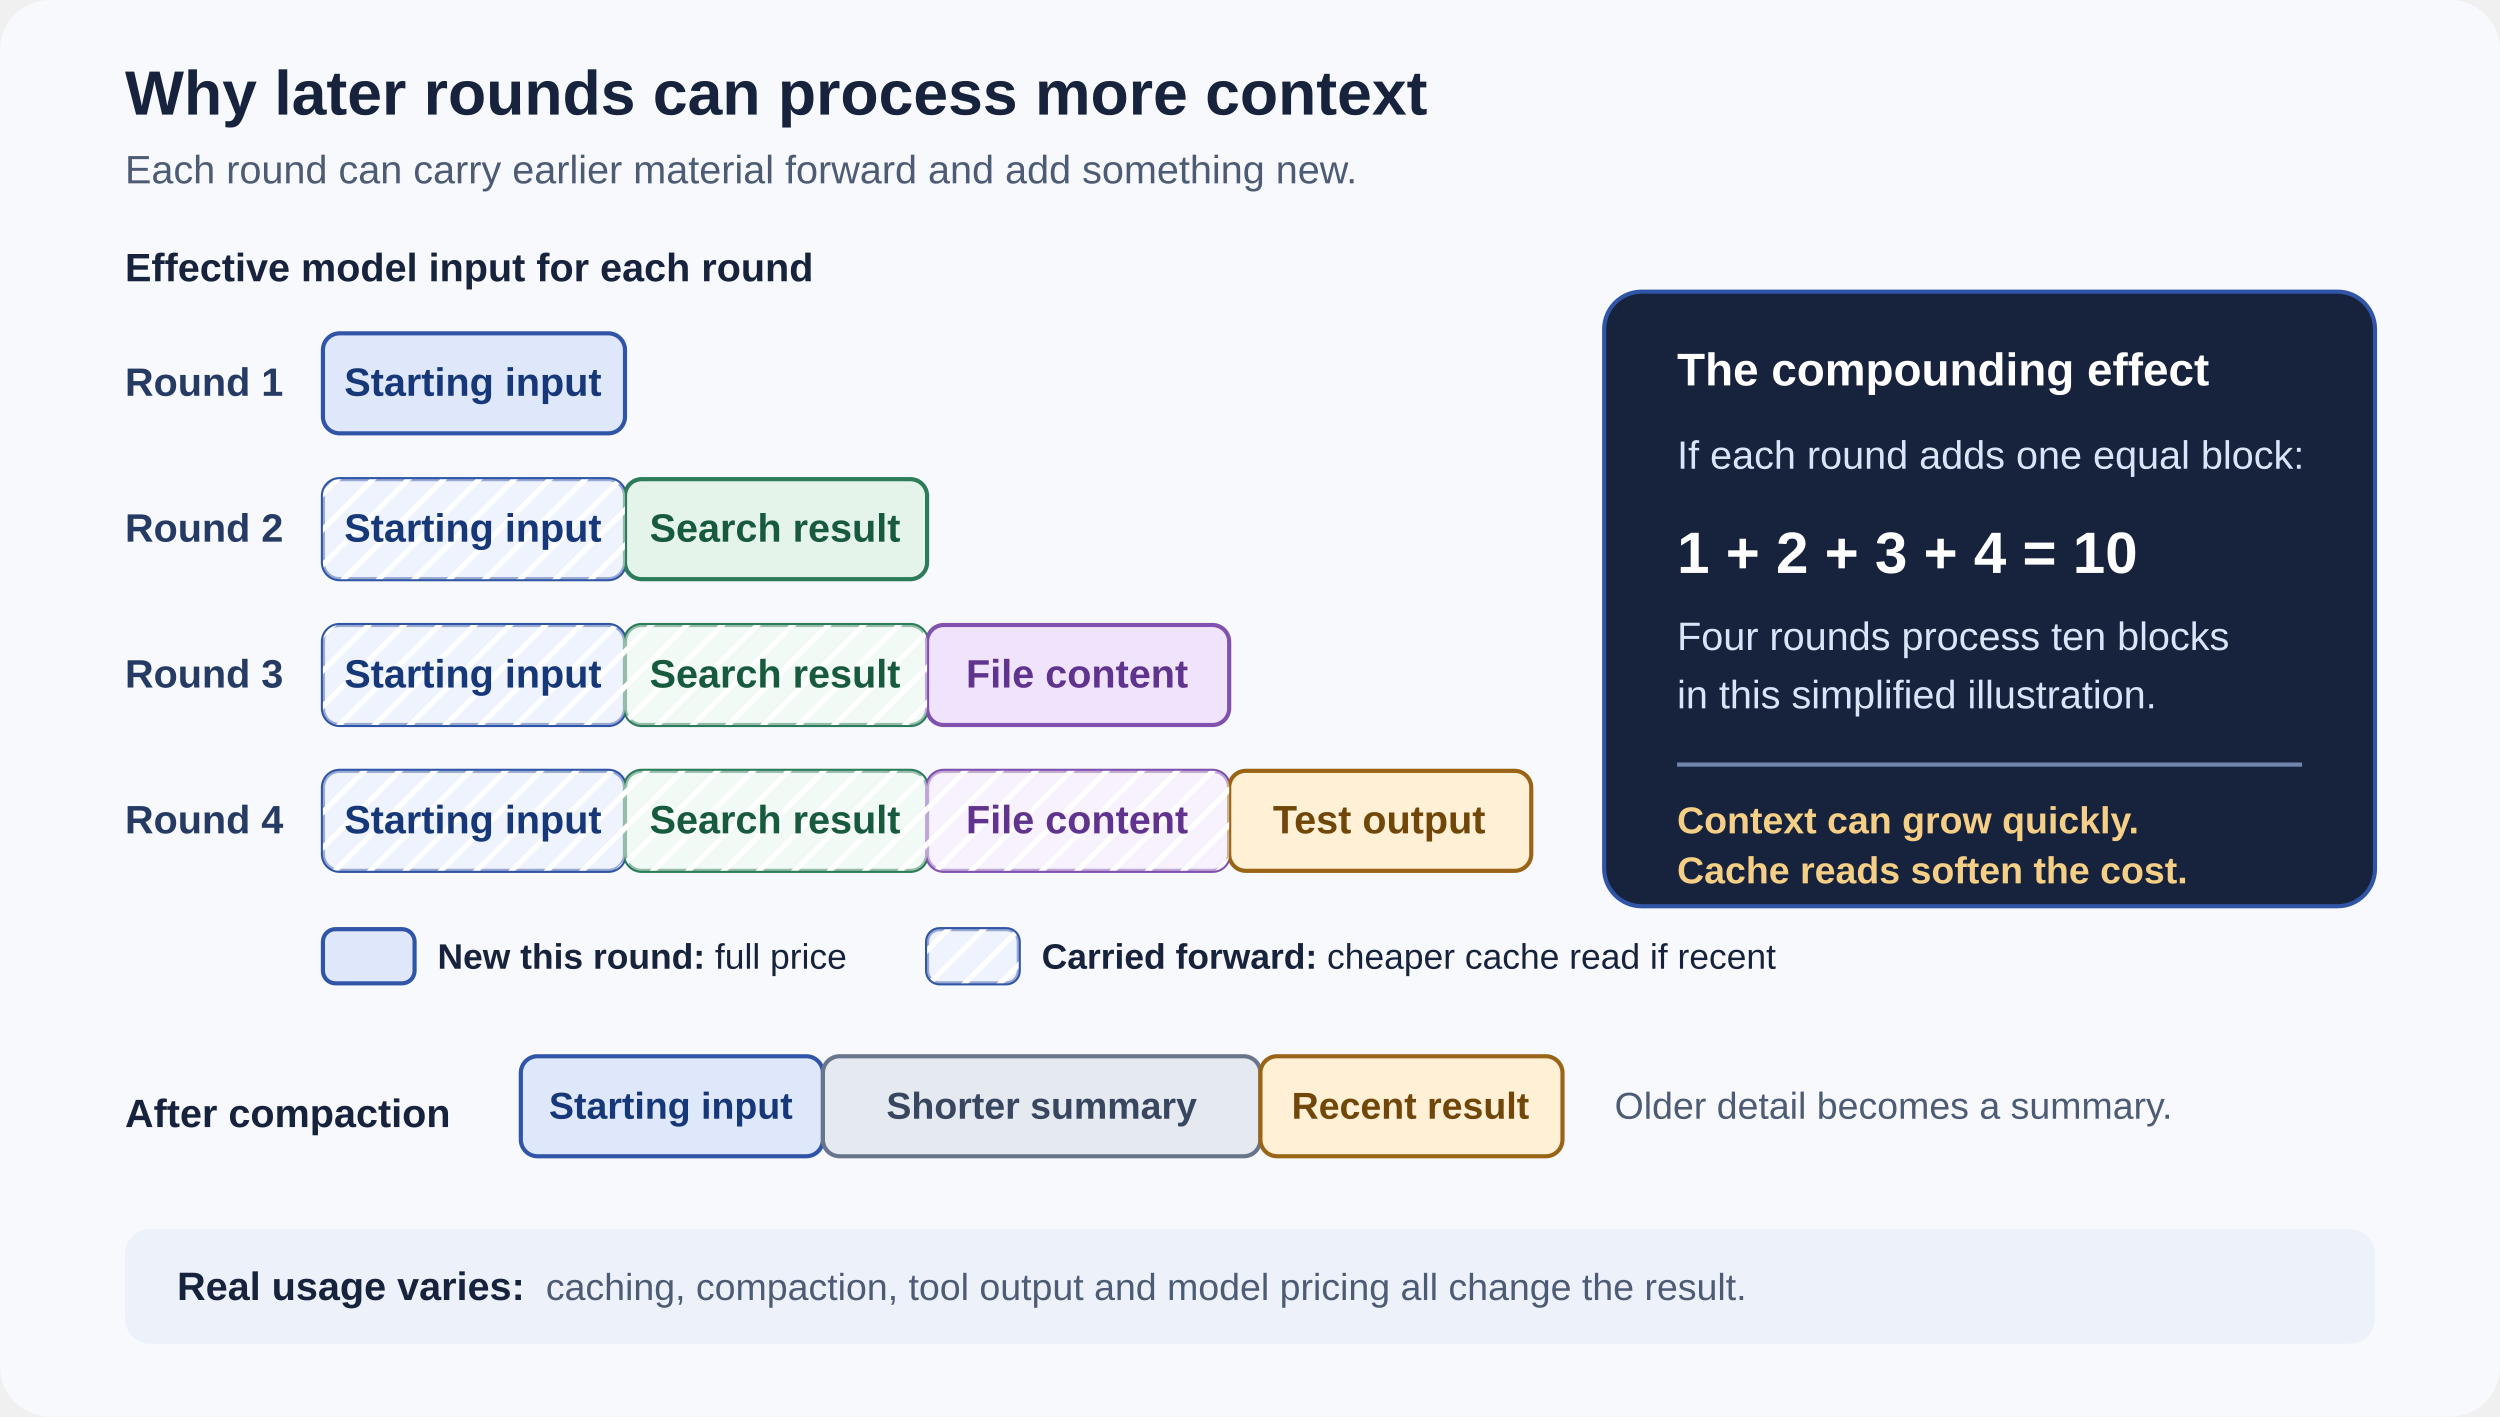
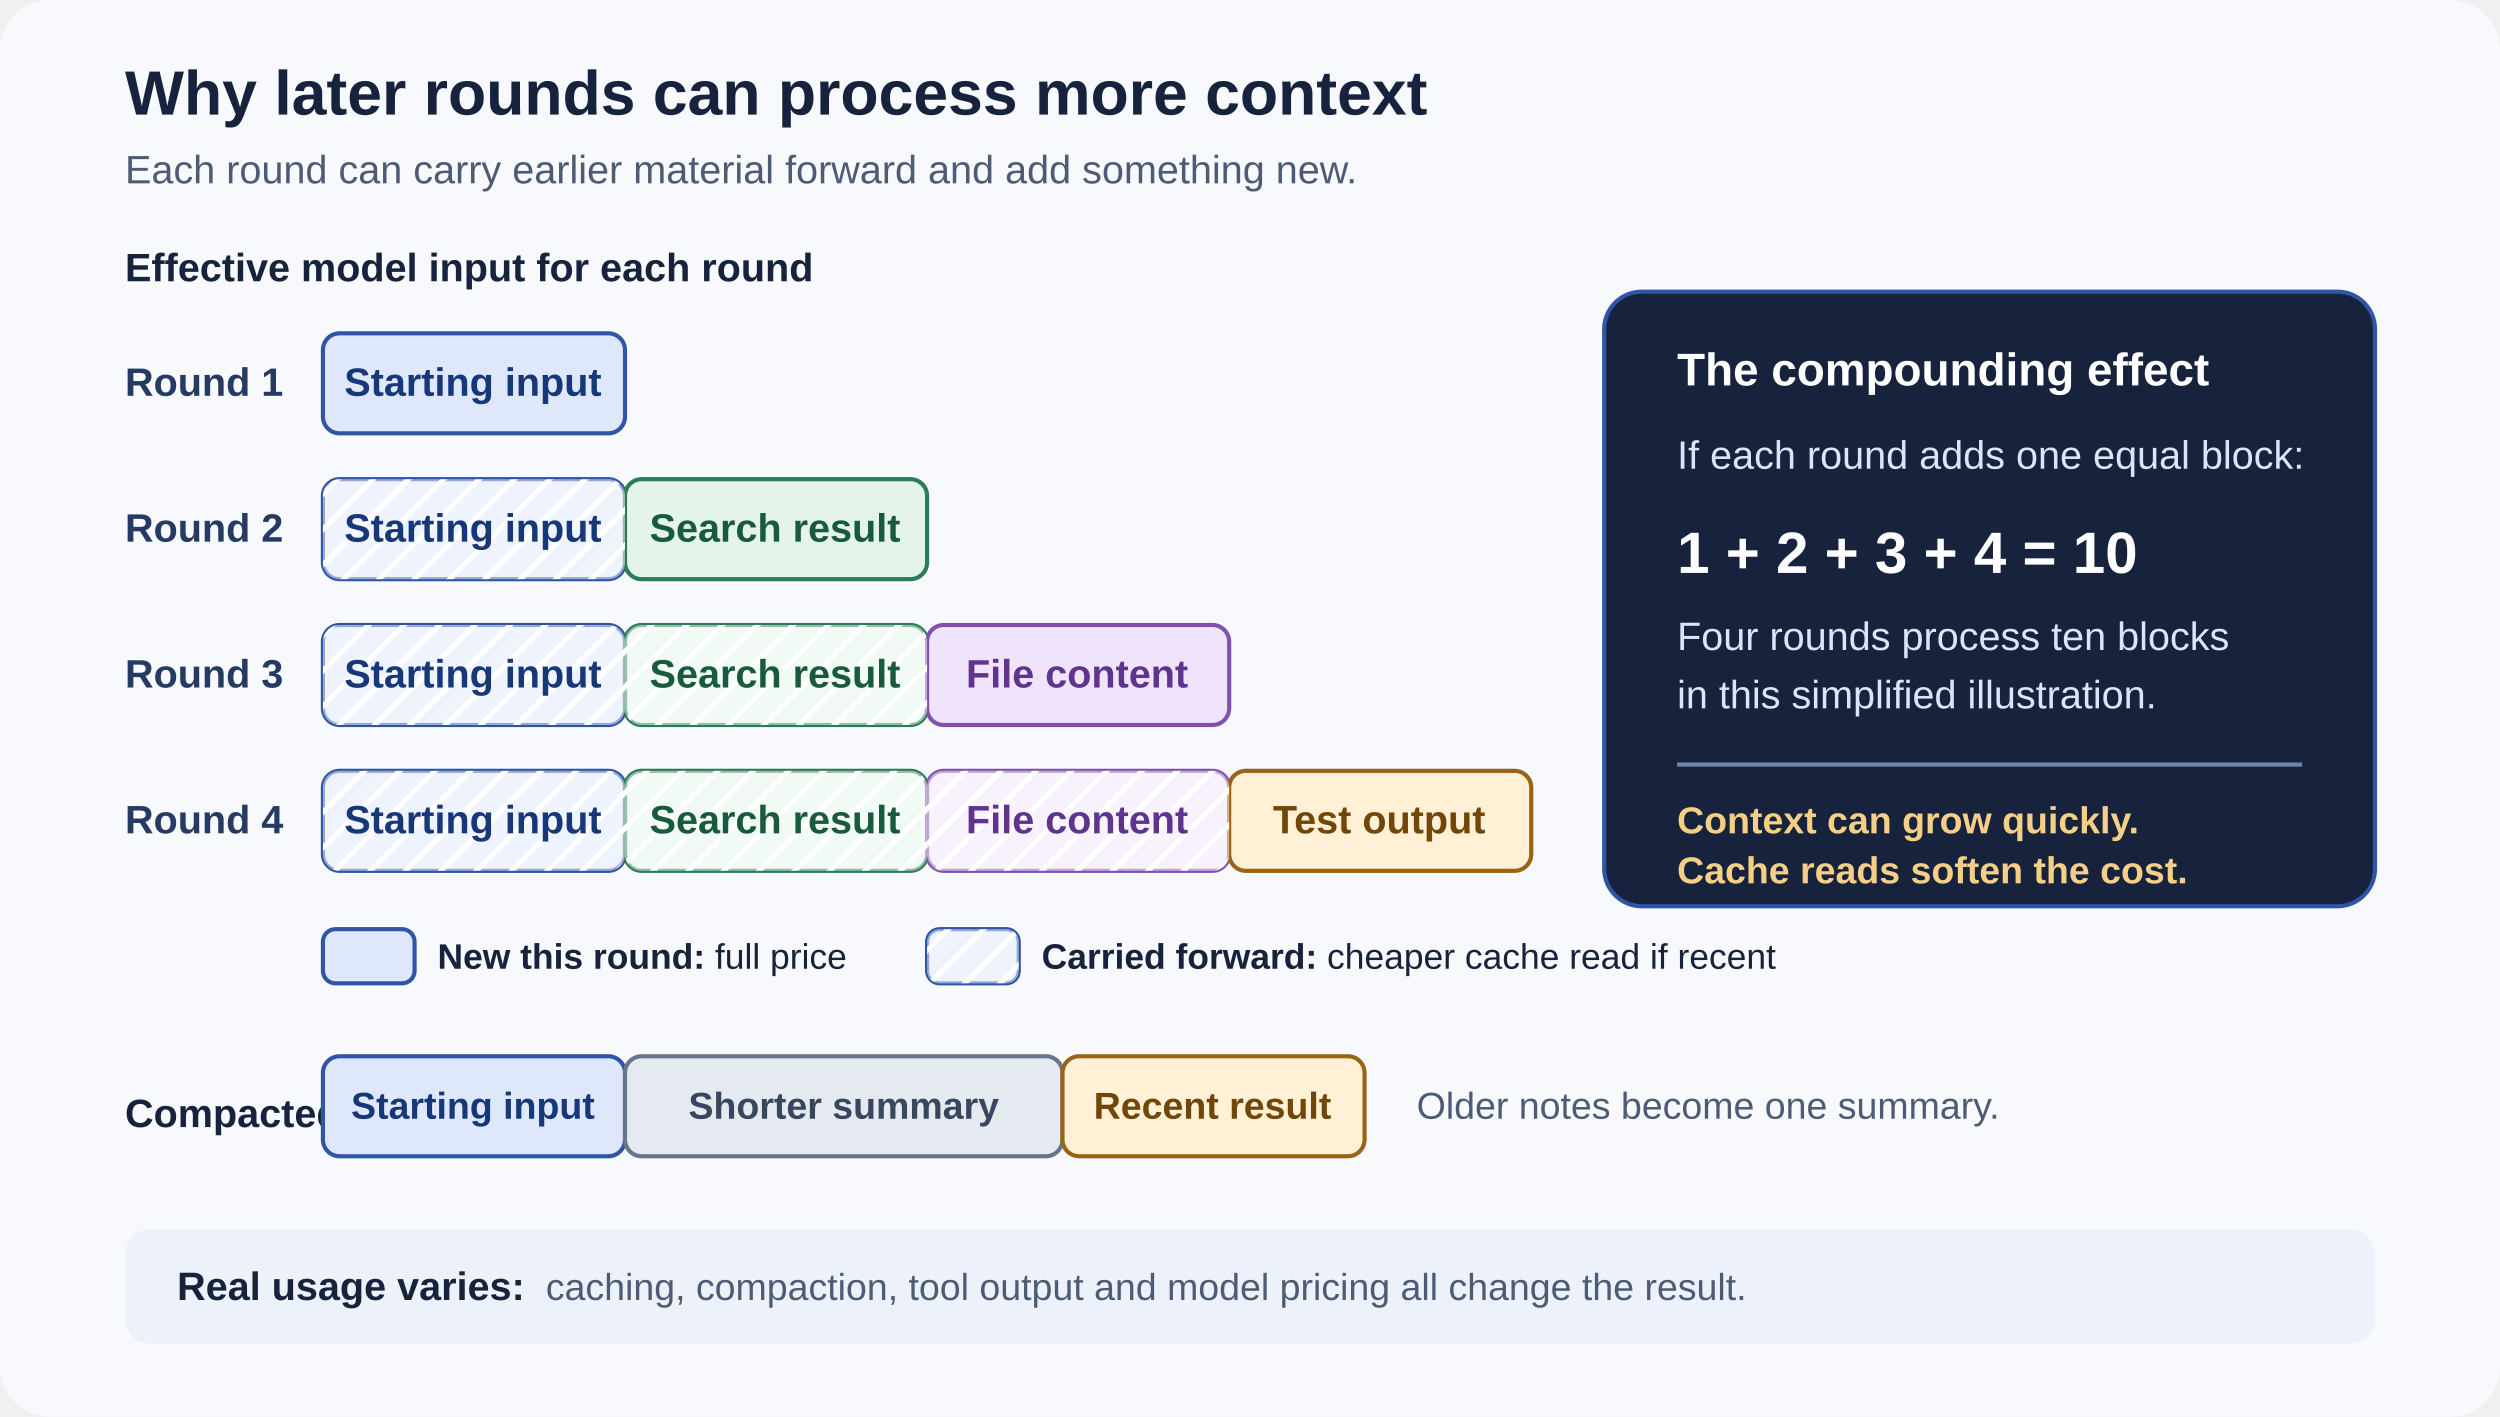
<svg xmlns="http://www.w3.org/2000/svg" width="1200" height="680" viewBox="0 0 1200 680" role="img" aria-labelledby="title desc">
  <defs>
    <pattern id="carried" width="12" height="12" patternUnits="userSpaceOnUse" patternTransform="rotate(45)">
      <rect width="12" height="12" fill="#ffffff" fill-opacity="0.5" />
      <line x1="0" y1="0" x2="0" y2="12" stroke="#ffffff" stroke-width="5" />
    </pattern>
  </defs>
  <rect width="1200" height="680" rx="24" fill="#f7f9fc" />
  <text x="60" y="55" font-family="Segoe UI, Arial, sans-serif" font-size="30" font-weight="700" fill="#17233c">Why later rounds can process more context</text>
  <text x="60" y="88" font-family="Segoe UI, Arial, sans-serif" font-size="19" fill="#4d5b75">Each round can carry earlier material forward and add something new.</text>
  <text x="60" y="135" font-family="Segoe UI, Arial, sans-serif" font-size="19" font-weight="700" fill="#17233c">Effective model input for each round</text>
  <g font-family="Segoe UI, Arial, sans-serif" font-size="19">
    <text x="60" y="190" font-weight="700" fill="#263b64">Round 1</text>
    <rect x="155" y="160" width="145" height="48" rx="8" fill="#dfe7fb" stroke="#3155a6" stroke-width="2" />
    <text x="227" y="190" text-anchor="middle" font-weight="700" fill="#173878">Starting input</text>
    <text x="60" y="260" font-weight="700" fill="#263b64">Round 2</text>
    <rect x="155" y="230" width="145" height="48" rx="8" fill="#dfe7fb" stroke="#3155a6" stroke-width="2" />
    <rect x="300" y="230" width="145" height="48" rx="8" fill="#e4f4eb" stroke="#2c7b59" stroke-width="2" />
    <rect x="155" y="230" width="145" height="48" rx="8" fill="url(#carried)" />
    <text x="227" y="260" text-anchor="middle" font-weight="700" fill="#173878">Starting input</text>
    <text x="372" y="260" text-anchor="middle" font-weight="700" fill="#185a3d">Search result</text>
    <text x="60" y="330" font-weight="700" fill="#263b64">Round 3</text>
    <rect x="155" y="300" width="145" height="48" rx="8" fill="#dfe7fb" stroke="#3155a6" stroke-width="2" />
    <rect x="300" y="300" width="145" height="48" rx="8" fill="#e4f4eb" stroke="#2c7b59" stroke-width="2" />
    <rect x="445" y="300" width="145" height="48" rx="8" fill="#efe4fb" stroke="#8052ad" stroke-width="2" />
    <rect x="155" y="300" width="145" height="48" rx="8" fill="url(#carried)" />
    <rect x="300" y="300" width="145" height="48" rx="8" fill="url(#carried)" />
    <text x="227" y="330" text-anchor="middle" font-weight="700" fill="#173878">Starting input</text>
    <text x="372" y="330" text-anchor="middle" font-weight="700" fill="#185a3d">Search result</text>
    <text x="517" y="330" text-anchor="middle" font-weight="700" fill="#60338e">File content</text>
    <text x="60" y="400" font-weight="700" fill="#263b64">Round 4</text>
    <rect x="155" y="370" width="145" height="48" rx="8" fill="#dfe7fb" stroke="#3155a6" stroke-width="2" />
    <rect x="300" y="370" width="145" height="48" rx="8" fill="#e4f4eb" stroke="#2c7b59" stroke-width="2" />
    <rect x="445" y="370" width="145" height="48" rx="8" fill="#efe4fb" stroke="#8052ad" stroke-width="2" />
    <rect x="590" y="370" width="145" height="48" rx="8" fill="#fff0d6" stroke="#9a6416" stroke-width="2" />
    <rect x="155" y="370" width="145" height="48" rx="8" fill="url(#carried)" />
    <rect x="300" y="370" width="145" height="48" rx="8" fill="url(#carried)" />
    <rect x="445" y="370" width="145" height="48" rx="8" fill="url(#carried)" />
    <text x="227" y="400" text-anchor="middle" font-weight="700" fill="#173878">Starting input</text>
    <text x="372" y="400" text-anchor="middle" font-weight="700" fill="#185a3d">Search result</text>
    <text x="517" y="400" text-anchor="middle" font-weight="700" fill="#60338e">File content</text>
    <text x="662" y="400" text-anchor="middle" font-weight="700" fill="#704709">Test output</text>
  </g>
  <rect x="770" y="140" width="370" height="295" rx="18" fill="#17233c" stroke="#3155a6" stroke-width="2" />
  <text x="805" y="185" font-family="Segoe UI, Arial, sans-serif" font-size="22" font-weight="700" fill="#ffffff">The compounding effect</text>
  <text x="805" y="225" font-family="Segoe UI, Arial, sans-serif" font-size="19" fill="#dbe5fa">If each round adds one equal block:</text>
  <text x="805" y="275" font-family="Segoe UI, Arial, sans-serif" font-size="28" font-weight="700" fill="#ffffff">1 + 2 + 3 + 4 = 10</text>
  <text x="805" y="312" font-family="Segoe UI, Arial, sans-serif" font-size="19" fill="#dbe5fa">Four rounds process ten blocks</text>
  <text x="805" y="340" font-family="Segoe UI, Arial, sans-serif" font-size="19" fill="#dbe5fa">in this simplified illustration.</text>
  <line x1="805" y1="367" x2="1105" y2="367" stroke="#7185ad" stroke-width="2" />
  <text x="805" y="400" font-family="Segoe UI, Arial, sans-serif" font-size="18" font-weight="700" fill="#f6cf86">Context can grow quickly.</text>
  <text x="805" y="424" font-family="Segoe UI, Arial, sans-serif" font-size="18" font-weight="700" fill="#f6cf86">Cache reads soften the cost.</text>
  <g font-family="Segoe UI, Arial, sans-serif" font-size="17">
    <rect x="155" y="446" width="44" height="26" rx="6" fill="#dfe7fb" stroke="#3155a6" stroke-width="2" />
    <text x="210" y="465" fill="#17233c">
      <tspan font-weight="700">New this round:</tspan> full price</text>
    <rect x="445" y="446" width="44" height="26" rx="6" fill="#dfe7fb" stroke="#3155a6" stroke-width="2" />
    <rect x="445" y="446" width="44" height="26" rx="6" fill="url(#carried)" />
    <text x="500" y="465" fill="#17233c">
      <tspan font-weight="700">Carried forward:</tspan> cheaper cache read if recent</text>
  </g>
-   <text x="60" y="541" font-family="Segoe UI, Arial, sans-serif" font-size="19" font-weight="700" fill="#17233c">After compaction</text>
+   <text x="60" y="541" font-family="Segoe UI, Arial, sans-serif" font-size="19" font-weight="700" fill="#17233c">Compacted</text>
  <g font-family="Segoe UI, Arial, sans-serif" font-size="18">
-     <rect x="250" y="507" width="145" height="48" rx="8" fill="#dfe7fb" stroke="#3155a6" stroke-width="2" />
-     <rect x="395" y="507" width="210" height="48" rx="8" fill="#e5e9f0" stroke="#68758c" stroke-width="2" />
-     <rect x="605" y="507" width="145" height="48" rx="8" fill="#fff0d6" stroke="#9a6416" stroke-width="2" />
-     <text x="322" y="537" text-anchor="middle" font-weight="700" fill="#173878">Starting input</text>
-     <text x="500" y="537" text-anchor="middle" font-weight="700" fill="#38465f">Shorter summary</text>
-     <text x="677" y="537" text-anchor="middle" font-weight="700" fill="#704709">Recent result</text>
-     <text x="775" y="537" fill="#4d5b75">Older detail becomes a summary.</text>
+     <rect x="155" y="507" width="145" height="48" rx="8" fill="#dfe7fb" stroke="#3155a6" stroke-width="2" />
+     <rect x="300" y="507" width="210" height="48" rx="8" fill="#e5e9f0" stroke="#68758c" stroke-width="2" />
+     <rect x="510" y="507" width="145" height="48" rx="8" fill="#fff0d6" stroke="#9a6416" stroke-width="2" />
+     <text x="227" y="537" text-anchor="middle" font-weight="700" fill="#173878">Starting input</text>
+     <text x="405" y="537" text-anchor="middle" font-weight="700" fill="#38465f">Shorter summary</text>
+     <text x="582" y="537" text-anchor="middle" font-weight="700" fill="#704709">Recent result</text>
+     <text x="680" y="537" fill="#4d5b75">Older notes become one summary.</text>
  </g>
  <rect x="60" y="590" width="1080" height="55" rx="12" fill="#edf2fa" />
  <text x="85" y="624" font-family="Segoe UI, Arial, sans-serif" font-size="19" font-weight="700" fill="#17233c">Real usage varies:</text>
  <text x="262" y="624" font-family="Segoe UI, Arial, sans-serif" font-size="18" fill="#4d5b75">caching, compaction, tool output and model pricing all change the result.</text>
</svg>
